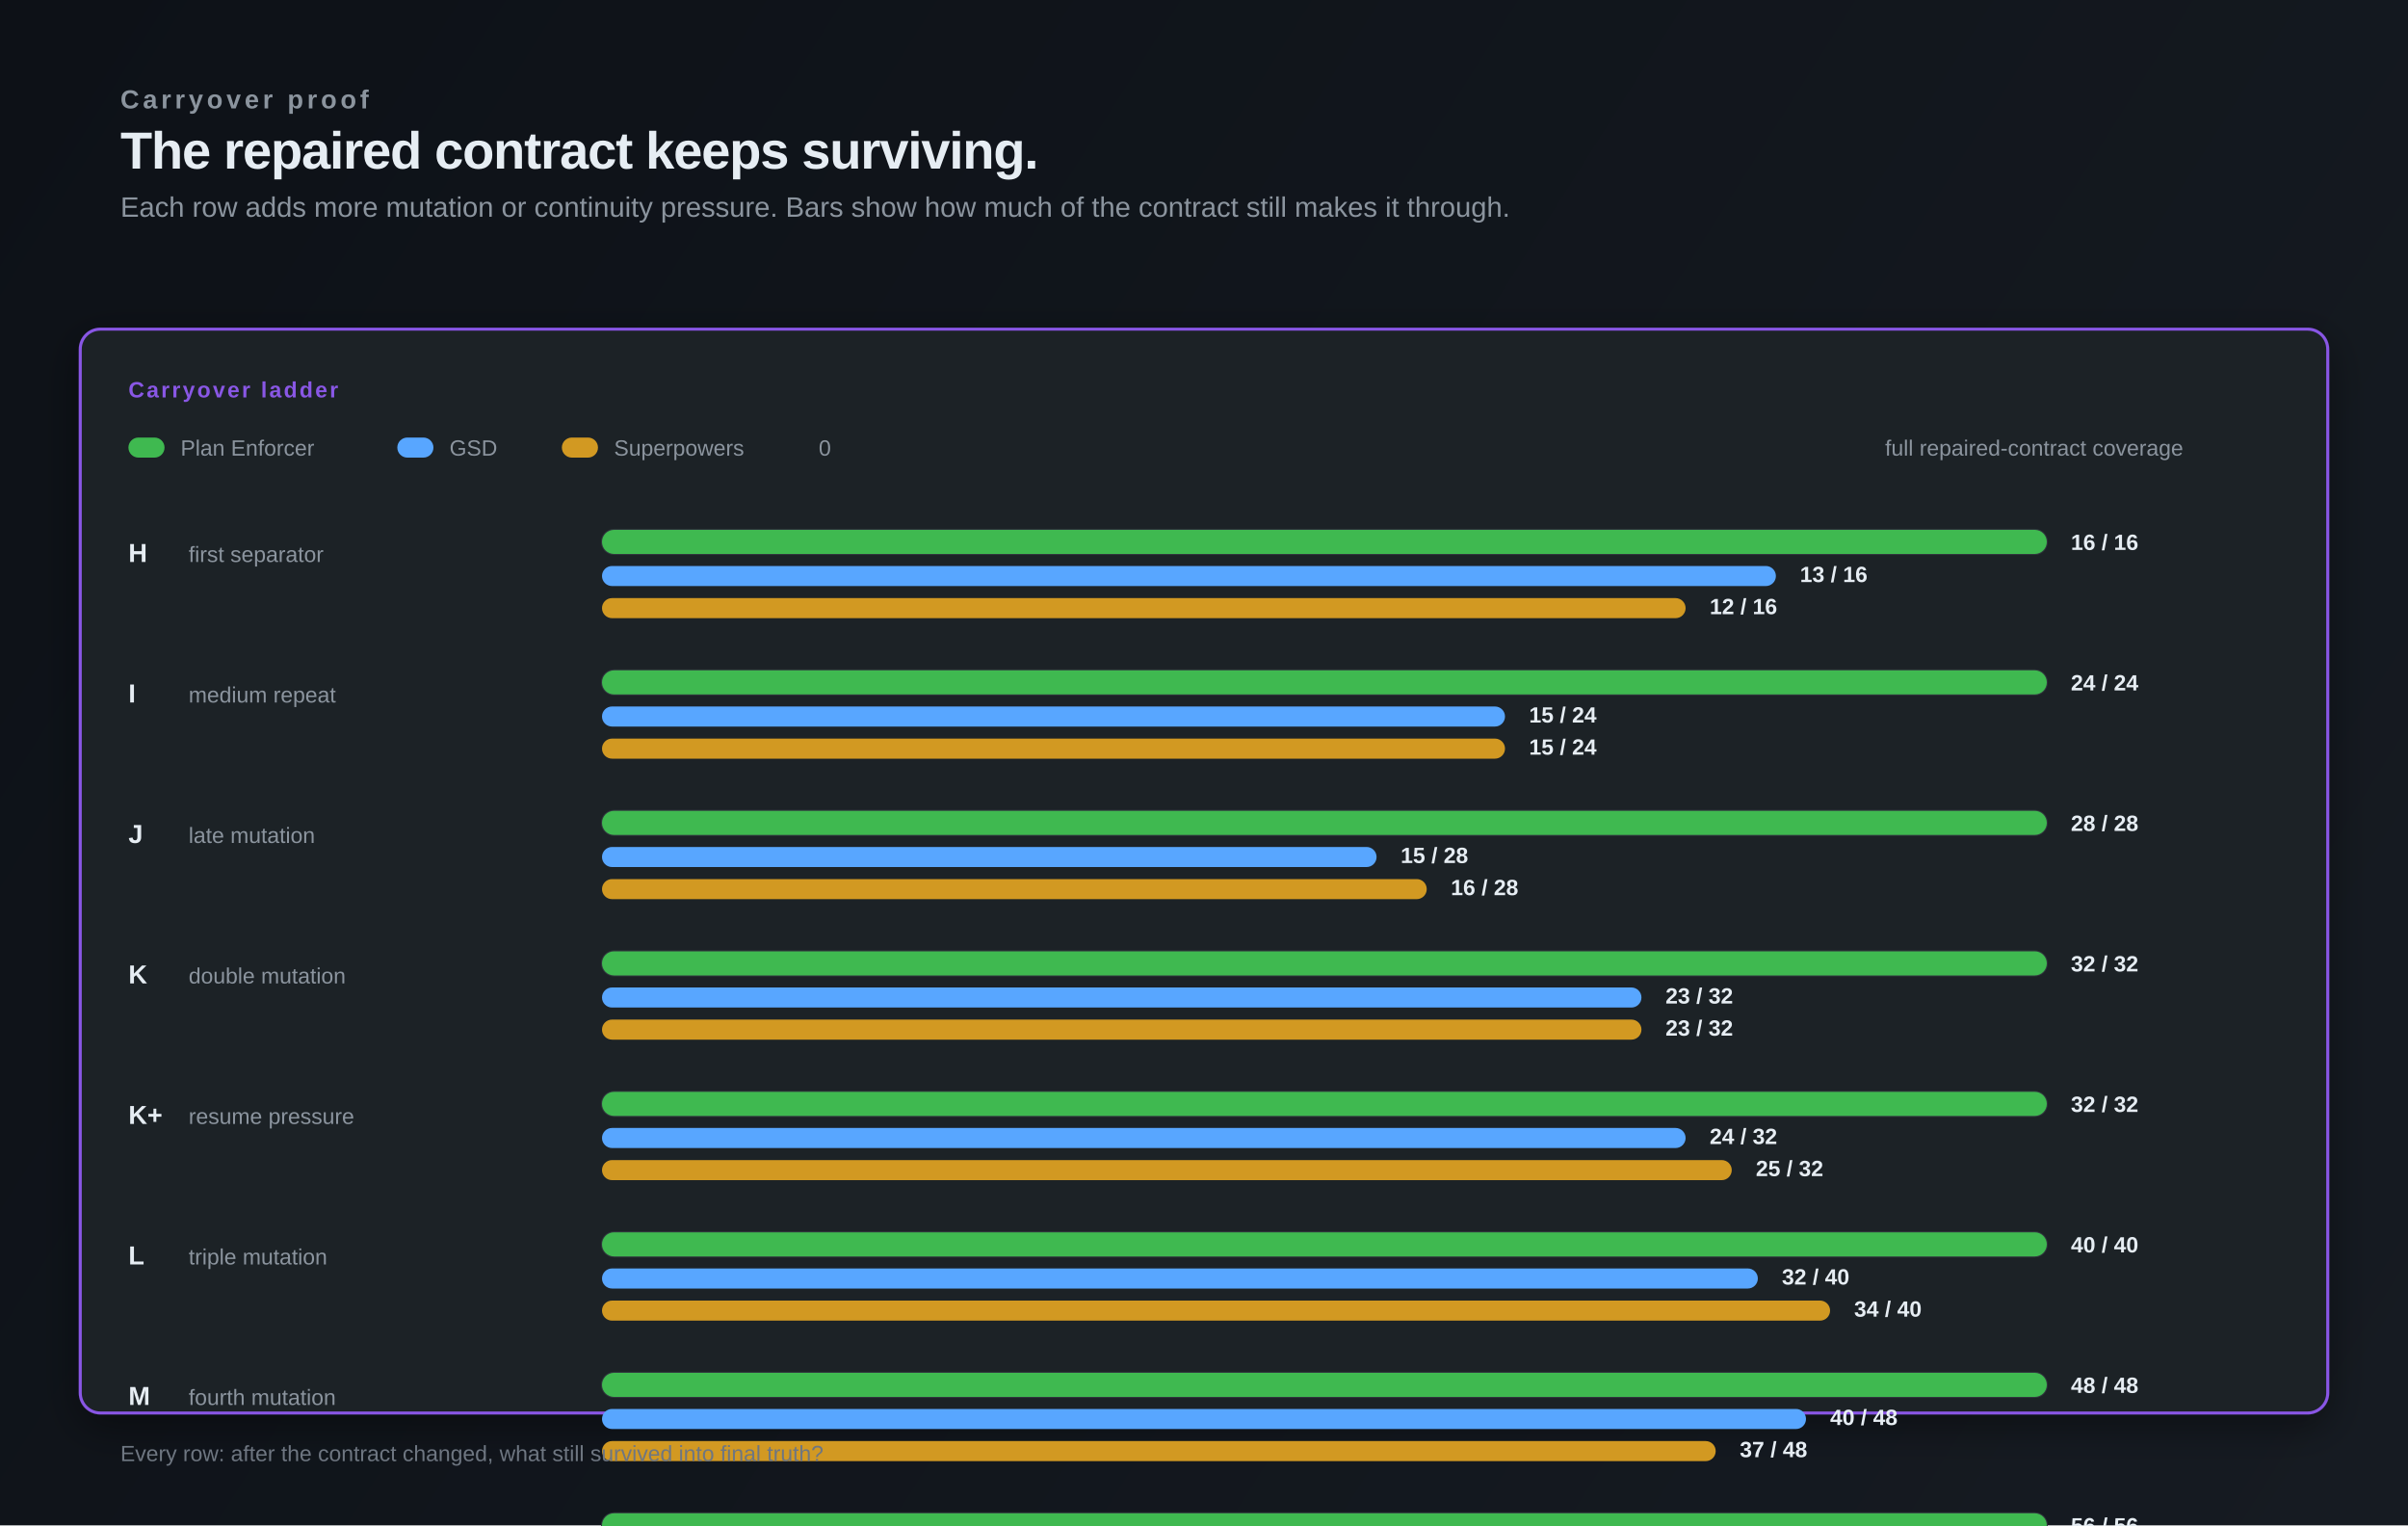
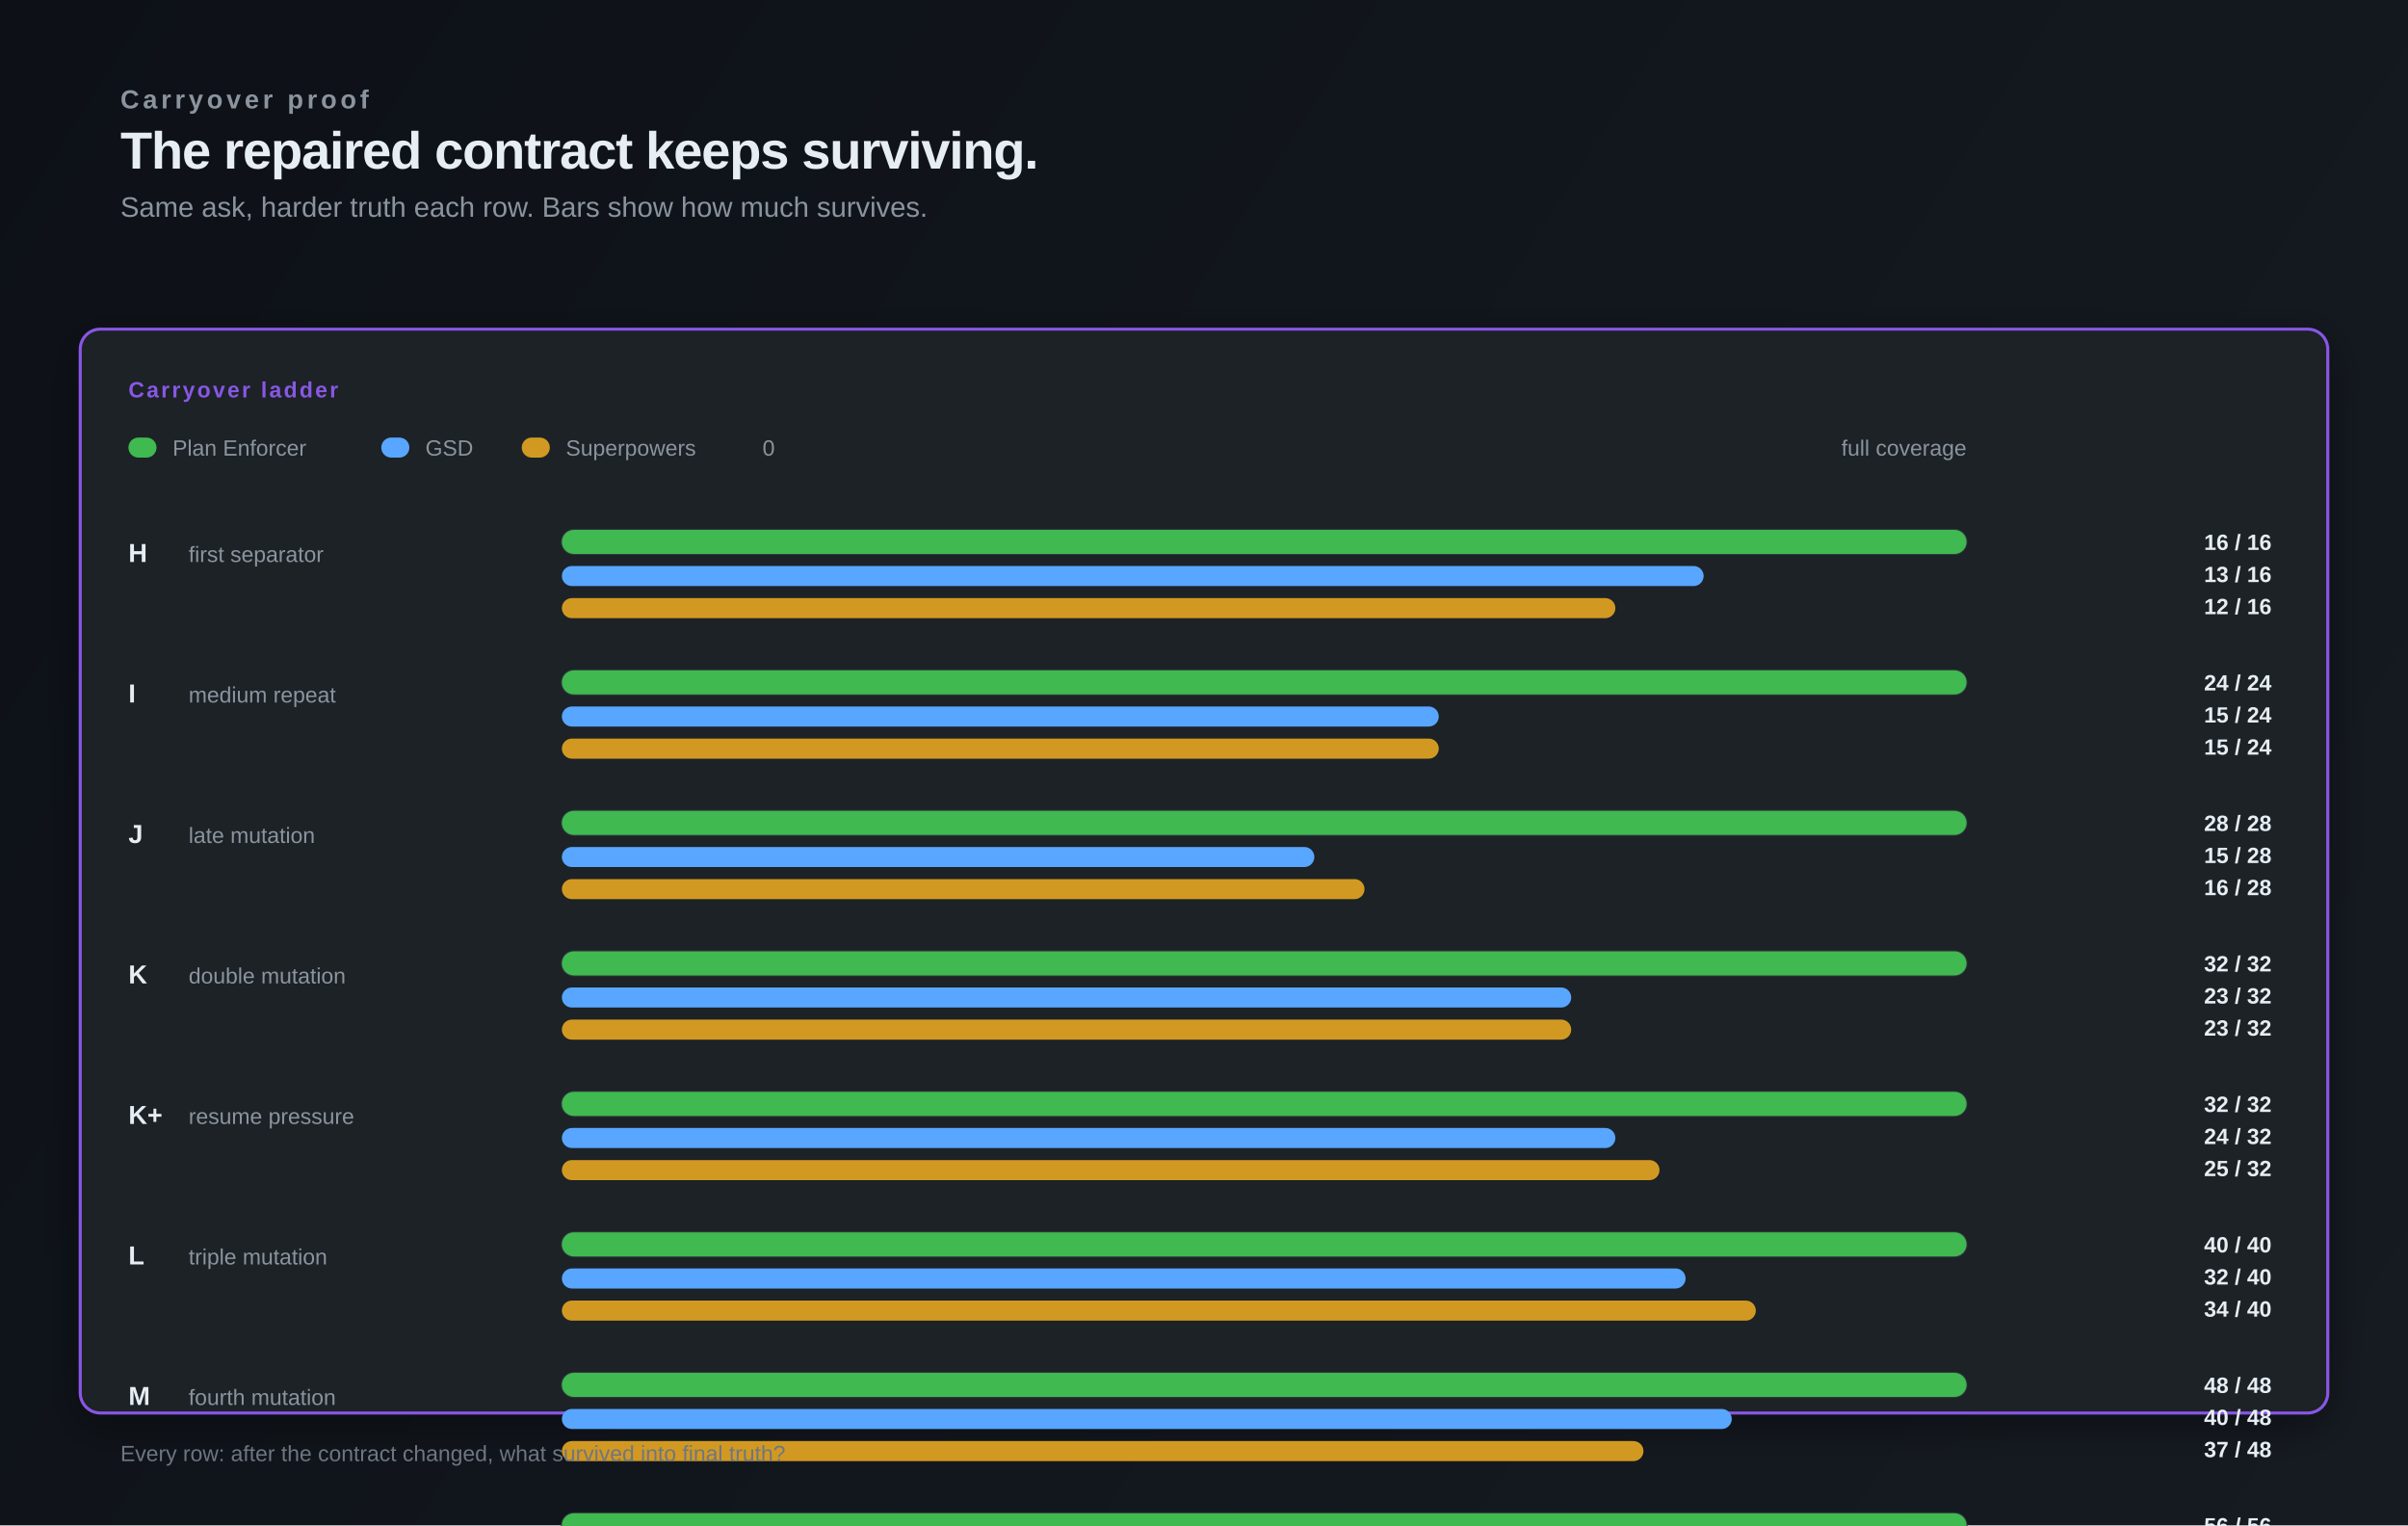
<svg xmlns="http://www.w3.org/2000/svg" width="1200" height="760" viewBox="0 0 1200 760" role="img" aria-labelledby="title desc">
  <defs>
    <linearGradient id="bg" x1="0" y1="0" x2="1200" y2="760" gradientUnits="userSpaceOnUse">
      <stop offset="0" stop-color="#0d1117" />
      <stop offset="1" stop-color="#161b22" />
    </linearGradient>
    <filter id="shadow" x="-20%" y="-20%" width="140%" height="160%">
      <feDropShadow dx="0" dy="6" stdDeviation="10" flood-color="#000" flood-opacity="0.4" />
    </filter>
    <style>
      .sans { font-family: "IBM Plex Sans", "Segoe UI", Arial, sans-serif; }
      .mono { font-family: "IBM Plex Mono", "Cascadia Code", Consolas, monospace; }
      .eyebrow { font-size: 13px; font-weight: 700; letter-spacing: 0.14em; text-transform: uppercase; fill: #8b949e; }
      .title { font-size: 26px; font-weight: 700; letter-spacing: -0.02em; fill: #e6edf3; }
      .subtitle { font-size: 14px; font-weight: 500; fill: #8b949e; }
      .step-num { font-size: 11px; font-weight: 700; fill: #8957e5; letter-spacing: 0.1em; text-transform: uppercase; }
      .label { font-size: 13px; font-weight: 700; fill: #e6edf3; }
      .small { font-size: 11px; font-weight: 500; fill: #8b949e; }
      .value { font-size: 11px; font-weight: 700; fill: #e6edf3; }
      .card-active { fill: #1c2128; stroke: #8957e5; stroke-width: 1.5; }
      .footer { font-size: 11px; font-weight: 500; fill: #6e7681; }
    </style>
  </defs>
  <rect width="1200" height="760" fill="url(#bg)" />
  <text x="60" y="54" class="sans eyebrow">Carryover proof</text>
  <text x="60" y="84" class="sans title">The repaired contract keeps surviving.</text>
-   <text x="60" y="108" class="sans subtitle">Each row adds more mutation or continuity pressure. Bars show how much of the contract still makes it through.</text>
+   <text x="60" y="108" class="sans subtitle">Same ask, harder truth each row. Bars show how much survives.</text>
  <g transform="translate(40, 164)">
    <rect width="1120" height="540" rx="10" class="card-active" filter="url(#shadow)" />
    <text x="24" y="34" class="sans step-num">Carryover ladder</text>
-     <rect x="24" y="54" width="18" height="10" rx="5" fill="#3fb950" />
-     <text x="50" y="63" class="sans small">Plan Enforcer</text>
-     <rect x="158" y="54" width="18" height="10" rx="5" fill="#58a6ff" />
-     <text x="184" y="63" class="sans small">GSD</text>
-     <rect x="240" y="54" width="18" height="10" rx="5" fill="#d29922" />
-     <text x="266" y="63" class="sans small">Superpowers</text>
-     <text x="368" y="63" class="sans small">0</text>
-     <text x="1048" y="63" class="sans small" text-anchor="end">full repaired-contract coverage</text>
+     <rect x="24" y="54" width="14" height="10" rx="5" fill="#3fb950" />
+     <text x="46" y="63" class="sans small">Plan Enforcer</text>
+     <rect x="150" y="54" width="14" height="10" rx="5" fill="#58a6ff" />
+     <text x="172" y="63" class="sans small">GSD</text>
+     <rect x="220" y="54" width="14" height="10" rx="5" fill="#d29922" />
+     <text x="242" y="63" class="sans small">Superpowers</text>
+     <text x="340" y="63" class="sans small">0</text>
+     <text x="940" y="63" class="sans small" text-anchor="end">full coverage</text>
    <text x="24" y="116" class="sans label">H</text>
    <text x="54" y="116" class="sans small">first separator</text>
-     <rect x="260" y="100" width="720" height="12" rx="6" fill="#11161c" stroke="#30363d" stroke-width="1" />
-     <rect x="260" y="100" width="720" height="12" rx="6" fill="#3fb950" />
-     <text x="992" y="110" class="sans value">16 / 16</text>
-     <rect x="260" y="118" width="585" height="10" rx="5" fill="#58a6ff" />
-     <text x="857" y="126" class="sans value">13 / 16</text>
-     <rect x="260" y="134" width="540" height="10" rx="5" fill="#d29922" />
-     <text x="812" y="142" class="sans value">12 / 16</text>
+     <rect x="240" y="100" width="700" height="12" rx="6" fill="#11161c" stroke="#30363d" stroke-width="1" />
+     <rect x="240" y="100" width="700" height="12" rx="6" fill="#3fb950" />
+     <rect x="240" y="118" width="569" height="10" rx="5" fill="#58a6ff" />
+     <rect x="240" y="134" width="525" height="10" rx="5" fill="#d29922" />
+     <text x="1092" y="110" class="sans value" text-anchor="end">16 / 16</text>
+     <text x="1092" y="126" class="sans value" text-anchor="end">13 / 16</text>
+     <text x="1092" y="142" class="sans value" text-anchor="end">12 / 16</text>
    <text x="24" y="186" class="sans label">I</text>
    <text x="54" y="186" class="sans small">medium repeat</text>
-     <rect x="260" y="170" width="720" height="12" rx="6" fill="#11161c" stroke="#30363d" stroke-width="1" />
-     <rect x="260" y="170" width="720" height="12" rx="6" fill="#3fb950" />
-     <text x="992" y="180" class="sans value">24 / 24</text>
-     <rect x="260" y="188" width="450" height="10" rx="5" fill="#58a6ff" />
-     <text x="722" y="196" class="sans value">15 / 24</text>
-     <rect x="260" y="204" width="450" height="10" rx="5" fill="#d29922" />
-     <text x="722" y="212" class="sans value">15 / 24</text>
+     <rect x="240" y="170" width="700" height="12" rx="6" fill="#11161c" stroke="#30363d" stroke-width="1" />
+     <rect x="240" y="170" width="700" height="12" rx="6" fill="#3fb950" />
+     <rect x="240" y="188" width="437" height="10" rx="5" fill="#58a6ff" />
+     <rect x="240" y="204" width="437" height="10" rx="5" fill="#d29922" />
+     <text x="1092" y="180" class="sans value" text-anchor="end">24 / 24</text>
+     <text x="1092" y="196" class="sans value" text-anchor="end">15 / 24</text>
+     <text x="1092" y="212" class="sans value" text-anchor="end">15 / 24</text>
    <text x="24" y="256" class="sans label">J</text>
    <text x="54" y="256" class="sans small">late mutation</text>
-     <rect x="260" y="240" width="720" height="12" rx="6" fill="#11161c" stroke="#30363d" stroke-width="1" />
-     <rect x="260" y="240" width="720" height="12" rx="6" fill="#3fb950" />
-     <text x="992" y="250" class="sans value">28 / 28</text>
-     <rect x="260" y="258" width="386" height="10" rx="5" fill="#58a6ff" />
-     <text x="658" y="266" class="sans value">15 / 28</text>
-     <rect x="260" y="274" width="411" height="10" rx="5" fill="#d29922" />
-     <text x="683" y="282" class="sans value">16 / 28</text>
+     <rect x="240" y="240" width="700" height="12" rx="6" fill="#11161c" stroke="#30363d" stroke-width="1" />
+     <rect x="240" y="240" width="700" height="12" rx="6" fill="#3fb950" />
+     <rect x="240" y="258" width="375" height="10" rx="5" fill="#58a6ff" />
+     <rect x="240" y="274" width="400" height="10" rx="5" fill="#d29922" />
+     <text x="1092" y="250" class="sans value" text-anchor="end">28 / 28</text>
+     <text x="1092" y="266" class="sans value" text-anchor="end">15 / 28</text>
+     <text x="1092" y="282" class="sans value" text-anchor="end">16 / 28</text>
    <text x="24" y="326" class="sans label">K</text>
    <text x="54" y="326" class="sans small">double mutation</text>
-     <rect x="260" y="310" width="720" height="12" rx="6" fill="#11161c" stroke="#30363d" stroke-width="1" />
-     <rect x="260" y="310" width="720" height="12" rx="6" fill="#3fb950" />
-     <text x="992" y="320" class="sans value">32 / 32</text>
-     <rect x="260" y="328" width="518" height="10" rx="5" fill="#58a6ff" />
-     <text x="790" y="336" class="sans value">23 / 32</text>
-     <rect x="260" y="344" width="518" height="10" rx="5" fill="#d29922" />
-     <text x="790" y="352" class="sans value">23 / 32</text>
+     <rect x="240" y="310" width="700" height="12" rx="6" fill="#11161c" stroke="#30363d" stroke-width="1" />
+     <rect x="240" y="310" width="700" height="12" rx="6" fill="#3fb950" />
+     <rect x="240" y="328" width="503" height="10" rx="5" fill="#58a6ff" />
+     <rect x="240" y="344" width="503" height="10" rx="5" fill="#d29922" />
+     <text x="1092" y="320" class="sans value" text-anchor="end">32 / 32</text>
+     <text x="1092" y="336" class="sans value" text-anchor="end">23 / 32</text>
+     <text x="1092" y="352" class="sans value" text-anchor="end">23 / 32</text>
    <text x="24" y="396" class="sans label">K+</text>
    <text x="54" y="396" class="sans small">resume pressure</text>
-     <rect x="260" y="380" width="720" height="12" rx="6" fill="#11161c" stroke="#30363d" stroke-width="1" />
-     <rect x="260" y="380" width="720" height="12" rx="6" fill="#3fb950" />
-     <text x="992" y="390" class="sans value">32 / 32</text>
-     <rect x="260" y="398" width="540" height="10" rx="5" fill="#58a6ff" />
-     <text x="812" y="406" class="sans value">24 / 32</text>
-     <rect x="260" y="414" width="563" height="10" rx="5" fill="#d29922" />
-     <text x="835" y="422" class="sans value">25 / 32</text>
+     <rect x="240" y="380" width="700" height="12" rx="6" fill="#11161c" stroke="#30363d" stroke-width="1" />
+     <rect x="240" y="380" width="700" height="12" rx="6" fill="#3fb950" />
+     <rect x="240" y="398" width="525" height="10" rx="5" fill="#58a6ff" />
+     <rect x="240" y="414" width="547" height="10" rx="5" fill="#d29922" />
+     <text x="1092" y="390" class="sans value" text-anchor="end">32 / 32</text>
+     <text x="1092" y="406" class="sans value" text-anchor="end">24 / 32</text>
+     <text x="1092" y="422" class="sans value" text-anchor="end">25 / 32</text>
    <text x="24" y="466" class="sans label">L</text>
    <text x="54" y="466" class="sans small">triple mutation</text>
-     <rect x="260" y="450" width="720" height="12" rx="6" fill="#11161c" stroke="#30363d" stroke-width="1" />
-     <rect x="260" y="450" width="720" height="12" rx="6" fill="#3fb950" />
-     <text x="992" y="460" class="sans value">40 / 40</text>
-     <rect x="260" y="468" width="576" height="10" rx="5" fill="#58a6ff" />
-     <text x="848" y="476" class="sans value">32 / 40</text>
-     <rect x="260" y="484" width="612" height="10" rx="5" fill="#d29922" />
-     <text x="884" y="492" class="sans value">34 / 40</text>
+     <rect x="240" y="450" width="700" height="12" rx="6" fill="#11161c" stroke="#30363d" stroke-width="1" />
+     <rect x="240" y="450" width="700" height="12" rx="6" fill="#3fb950" />
+     <rect x="240" y="468" width="560" height="10" rx="5" fill="#58a6ff" />
+     <rect x="240" y="484" width="595" height="10" rx="5" fill="#d29922" />
+     <text x="1092" y="460" class="sans value" text-anchor="end">40 / 40</text>
+     <text x="1092" y="476" class="sans value" text-anchor="end">32 / 40</text>
+     <text x="1092" y="492" class="sans value" text-anchor="end">34 / 40</text>
    <text x="24" y="536" class="sans label">M</text>
    <text x="54" y="536" class="sans small">fourth mutation</text>
-     <rect x="260" y="520" width="720" height="12" rx="6" fill="#11161c" stroke="#30363d" stroke-width="1" />
-     <rect x="260" y="520" width="720" height="12" rx="6" fill="#3fb950" />
-     <text x="992" y="530" class="sans value">48 / 48</text>
-     <rect x="260" y="538" width="600" height="10" rx="5" fill="#58a6ff" />
-     <text x="872" y="546" class="sans value">40 / 48</text>
-     <rect x="260" y="554" width="555" height="10" rx="5" fill="#d29922" />
-     <text x="827" y="562" class="sans value">37 / 48</text>
+     <rect x="240" y="520" width="700" height="12" rx="6" fill="#11161c" stroke="#30363d" stroke-width="1" />
+     <rect x="240" y="520" width="700" height="12" rx="6" fill="#3fb950" />
+     <rect x="240" y="538" width="583" height="10" rx="5" fill="#58a6ff" />
+     <rect x="240" y="554" width="539" height="10" rx="5" fill="#d29922" />
+     <text x="1092" y="530" class="sans value" text-anchor="end">48 / 48</text>
+     <text x="1092" y="546" class="sans value" text-anchor="end">40 / 48</text>
+     <text x="1092" y="562" class="sans value" text-anchor="end">37 / 48</text>
    <text x="24" y="606" class="sans label">N</text>
    <text x="54" y="606" class="sans small">fifth mutation</text>
-     <rect x="260" y="590" width="720" height="12" rx="6" fill="#11161c" stroke="#30363d" stroke-width="1" />
-     <rect x="260" y="590" width="720" height="12" rx="6" fill="#3fb950" />
-     <text x="992" y="600" class="sans value">56 / 56</text>
-     <rect x="260" y="608" width="553" height="10" rx="5" fill="#58a6ff" />
-     <text x="825" y="616" class="sans value">43 / 56</text>
-     <rect x="260" y="624" width="604" height="10" rx="5" fill="#d29922" />
-     <text x="876" y="632" class="sans value">47 / 56</text>
+     <rect x="240" y="590" width="700" height="12" rx="6" fill="#11161c" stroke="#30363d" stroke-width="1" />
+     <rect x="240" y="590" width="700" height="12" rx="6" fill="#3fb950" />
+     <rect x="240" y="608" width="538" height="10" rx="5" fill="#58a6ff" />
+     <rect x="240" y="624" width="588" height="10" rx="5" fill="#d29922" />
+     <text x="1092" y="600" class="sans value" text-anchor="end">56 / 56</text>
+     <text x="1092" y="616" class="sans value" text-anchor="end">43 / 56</text>
+     <text x="1092" y="632" class="sans value" text-anchor="end">47 / 56</text>
  </g>
-   <text x="60" y="728" class="sans footer">Every row: after the contract changed, what still survived into final truth?</text>
+   <text x="60" y="728" class="sans footer">Every row: after the contract changed, what survived into final truth?</text>
</svg>
